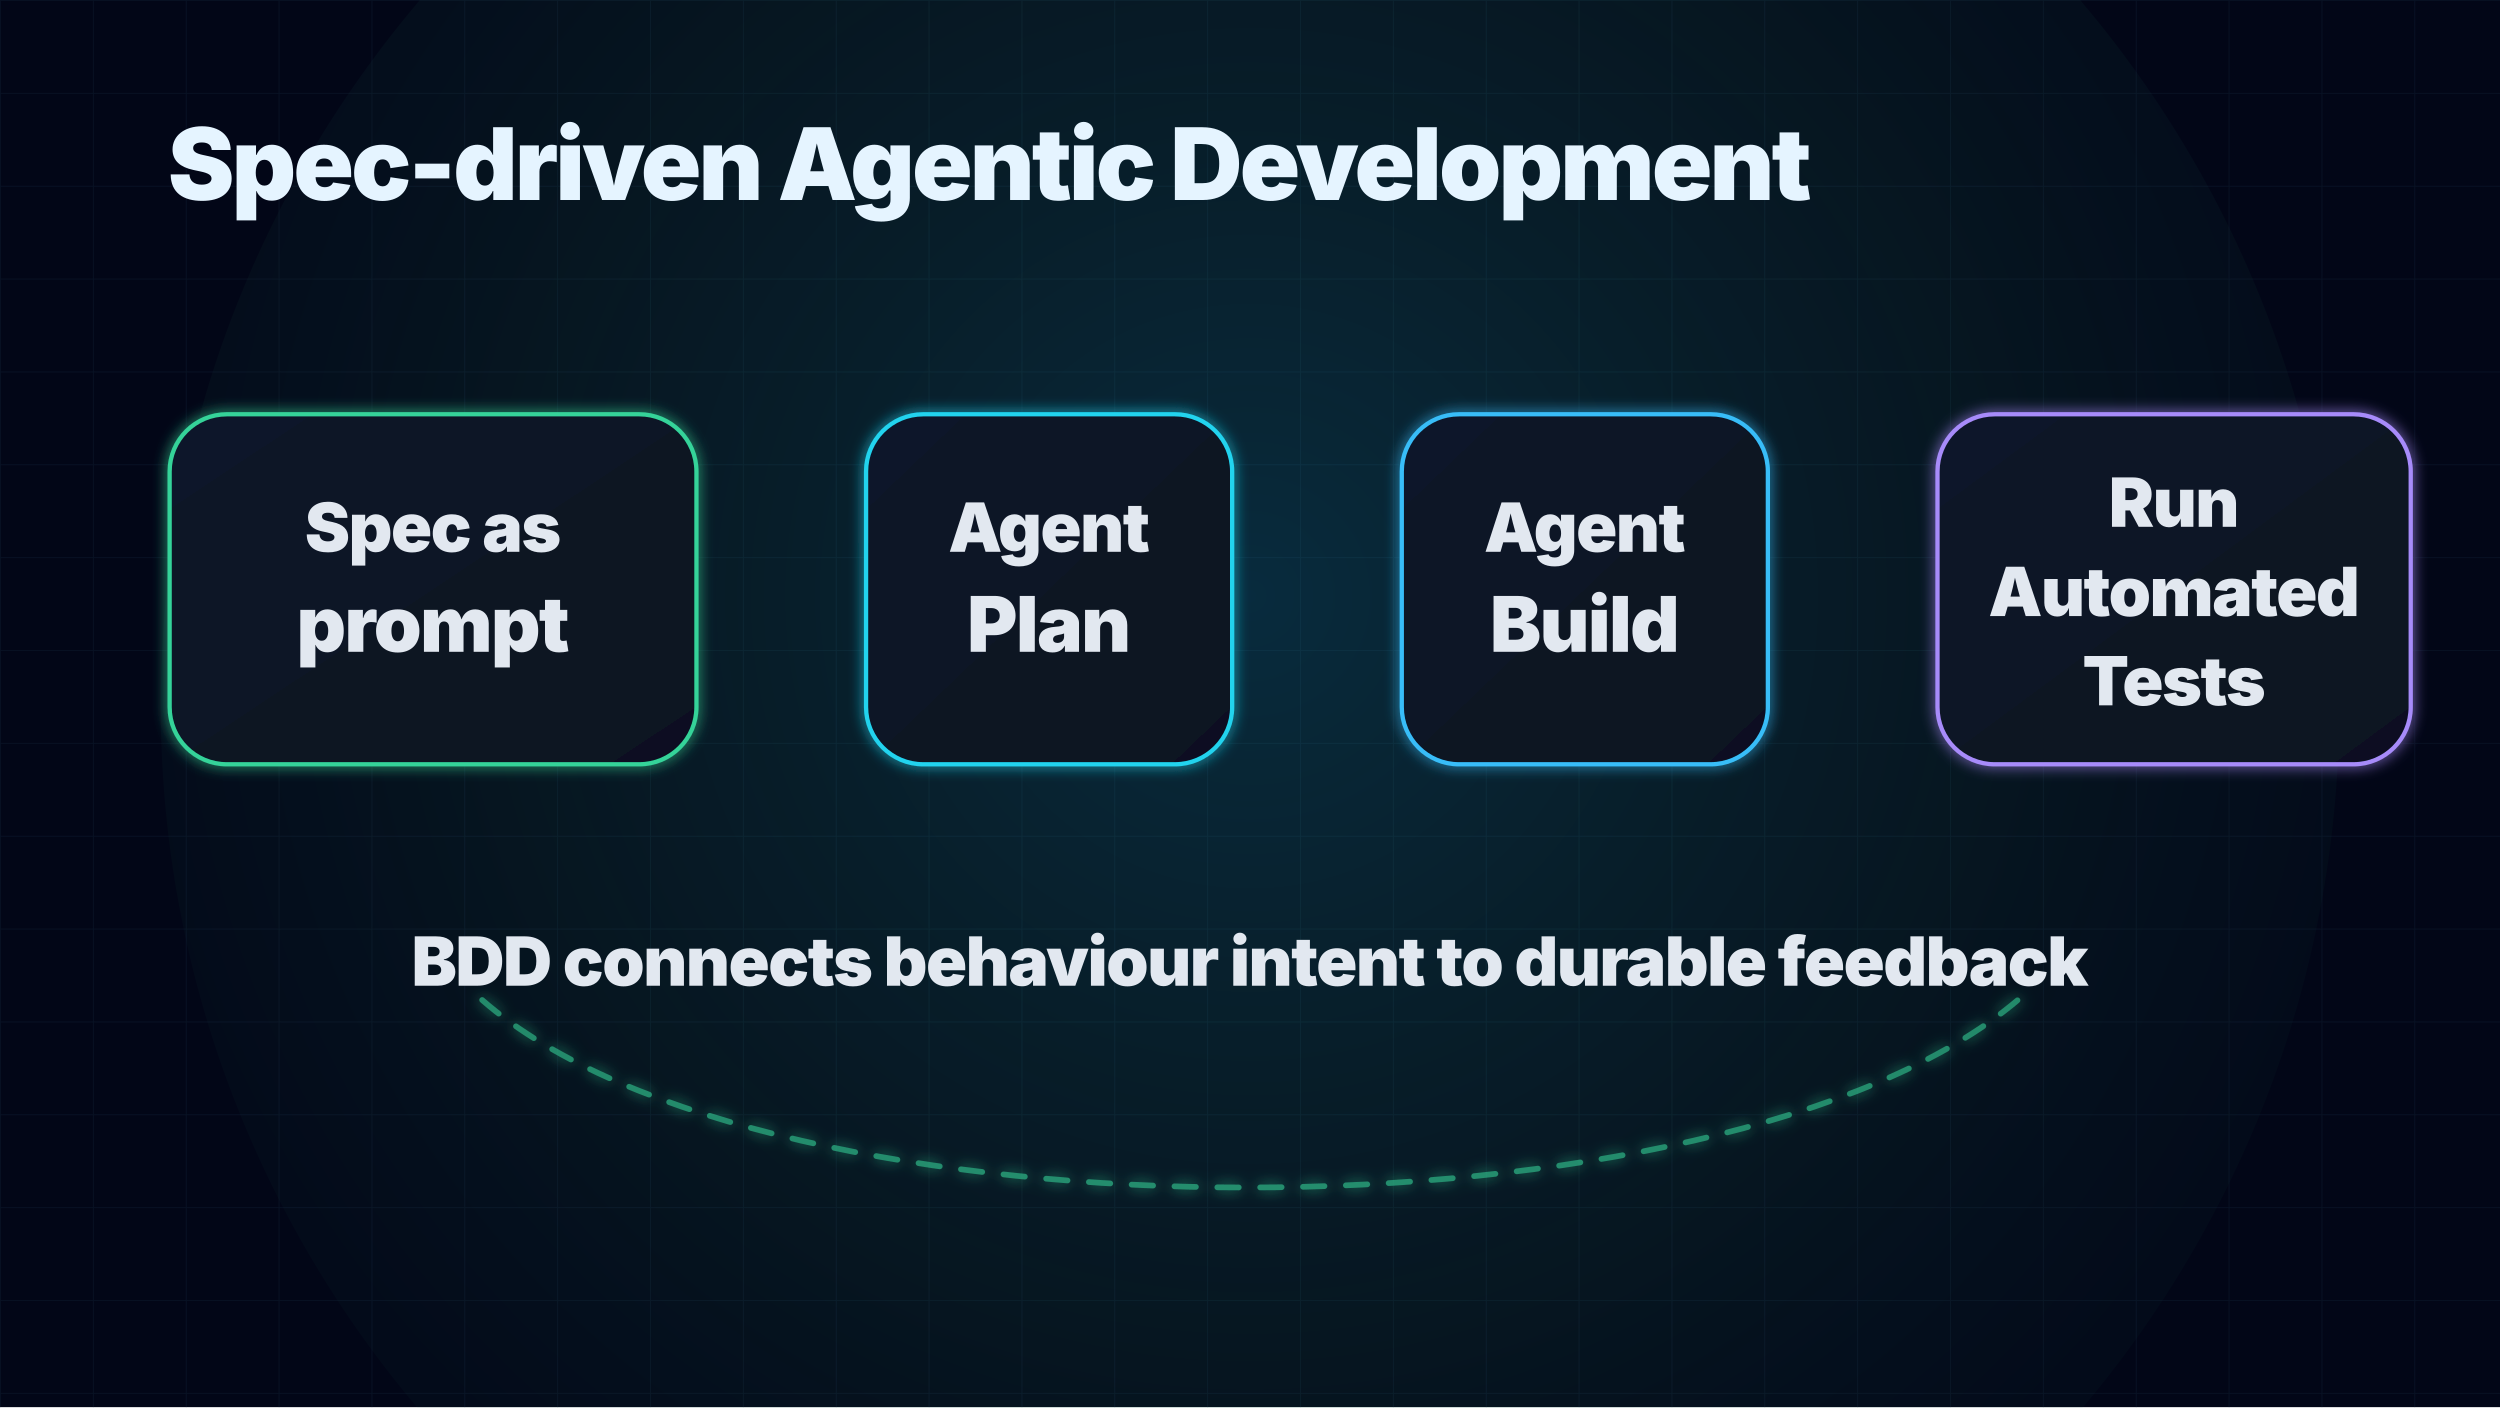
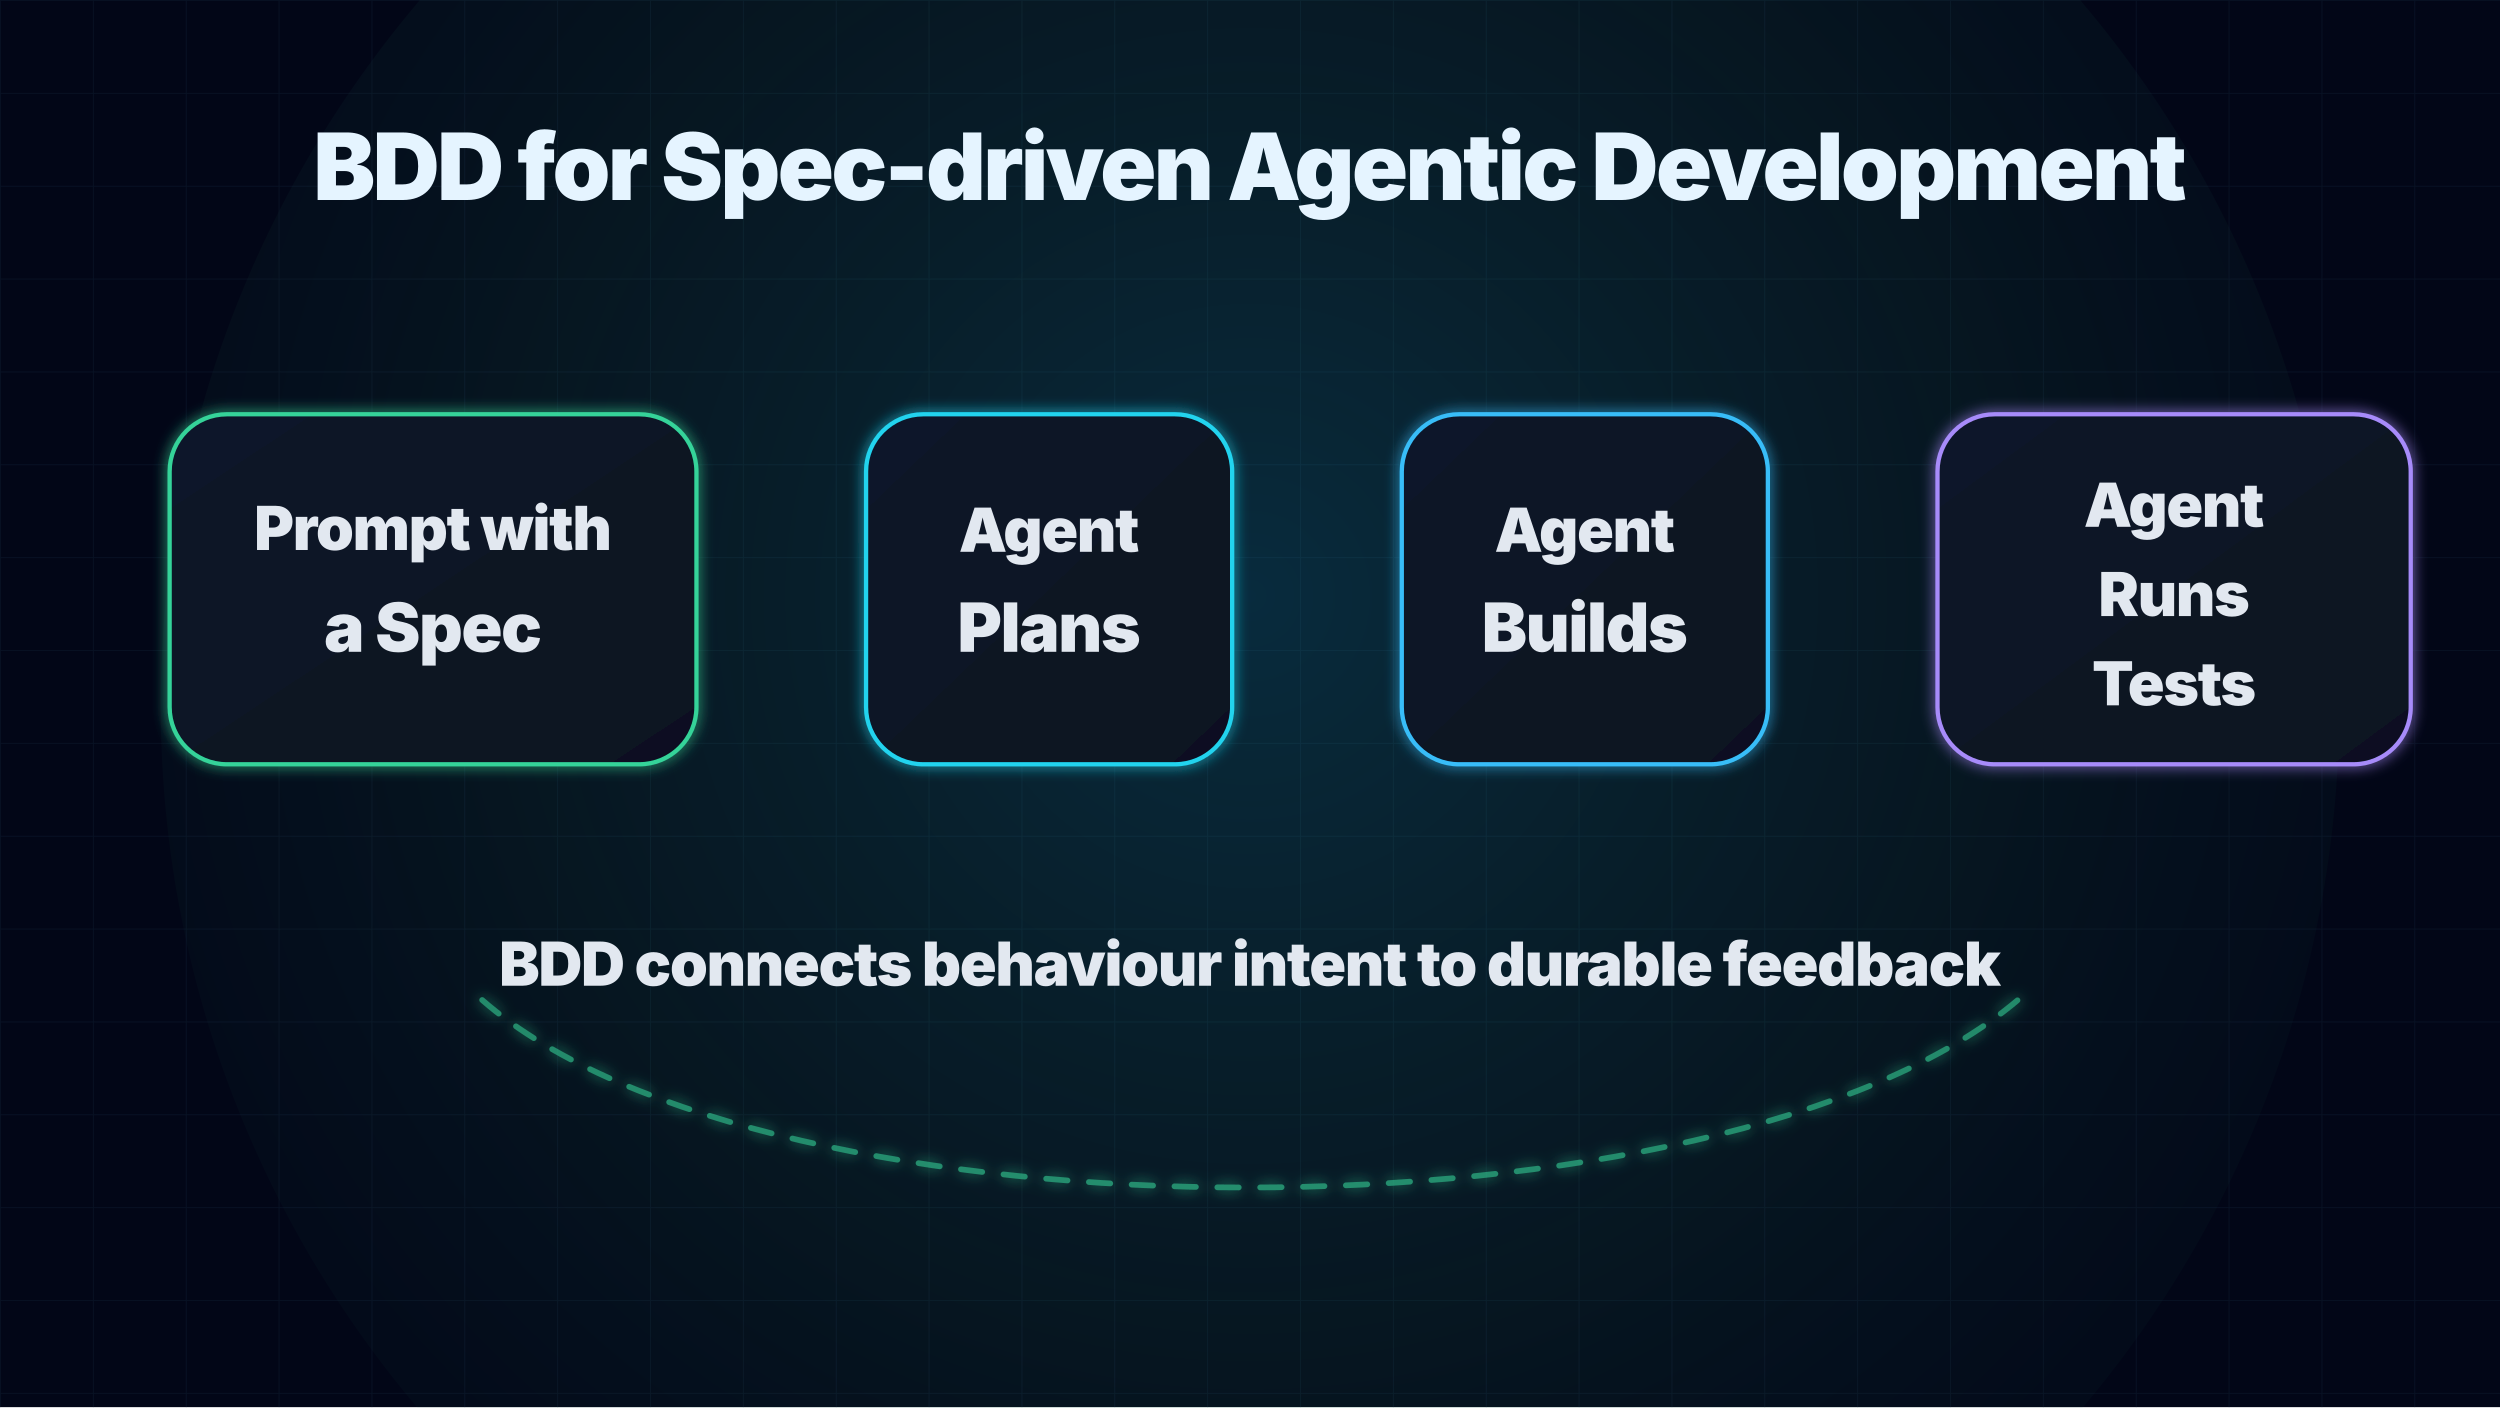
<svg xmlns="http://www.w3.org/2000/svg" width="1400" height="788" viewBox="0 0 1400 788" role="img" aria-labelledby="title desc">
  <defs>
    <pattern id="grid" width="52" height="52" patternUnits="userSpaceOnUse">
      <path d="M52 0 L0 0 0 52" fill="none" stroke="#102033" stroke-width="1" opacity="0.44" />
    </pattern>
    <radialGradient id="halo" cx="50%" cy="45%" r="74%">
      <stop offset="0%" stop-color="#22d3ee" stop-opacity="0.18" />
      <stop offset="45%" stop-color="#34d399" stop-opacity="0.08" />
      <stop offset="100%" stop-color="#020617" stop-opacity="0" />
    </radialGradient>
    <linearGradient id="card" x1="0" x2="1" y1="0" y2="1">
      <stop offset="0" stop-color="#0f172a" />
      <stop offset="1" stop-color="#07111f" />
    </linearGradient>
    <filter id="glow">
      <feGaussianBlur stdDeviation="4" result="blur" />
      <feMerge>
        <feMergeNode in="blur" />
        <feMergeNode in="SourceGraphic" />
      </feMerge>
    </filter>
    <marker id="arrow" markerWidth="14" markerHeight="14" refX="10" refY="5" orient="auto" markerUnits="strokeWidth">
      <path d="M0,0 L0,10 L13,5 z" fill="#22d3ee" opacity=".95" />
    </marker>
  </defs>
  <style>
    .bg{fill:#020617}.grid{fill:url(#grid)}.halo{fill:url(#halo)}
-     .title{font:850 56px Inter, ui-sans-serif, system-ui, -apple-system, Segoe UI, sans-serif; fill:#e5f4ff; letter-spacing:-1.6px}
+     .title{font:850 52px Inter, ui-sans-serif, system-ui, -apple-system, Segoe UI, sans-serif; fill:#e5f4ff; letter-spacing:-1.5px}
    .card{fill:url(#card);stroke-width:2.4;filter:url(#glow)}
    .green{stroke:#34d399}.cyan{stroke:#22d3ee}.blue{stroke:#38bdf8}.violet{stroke:#a78bfa}
-     .step{font:850 43px Inter, ui-sans-serif, system-ui, -apple-system, Segoe UI, sans-serif; fill:#e2e8f0; letter-spacing:-.9px}
-     .stepSmall{font:850 38px Inter, ui-sans-serif, system-ui, -apple-system, Segoe UI, sans-serif; fill:#e2e8f0; letter-spacing:-.8px}
+     .step{font:850 38px Inter, ui-sans-serif, system-ui, -apple-system, Segoe UI, sans-serif; fill:#e2e8f0; letter-spacing:-.8px}
+     .stepSmall{font:850 34px Inter, ui-sans-serif, system-ui, -apple-system, Segoe UI, sans-serif; fill:#e2e8f0; letter-spacing:-.7px}
    .arrow{fill:none;stroke:#22d3ee;stroke-width:5;stroke-linecap:round;stroke-linejoin:round;filter:url(#glow);opacity:.92;marker-end:url(#arrow)}
    .loop{fill:none;stroke:#34d399;stroke-width:3.2;stroke-linecap:round;stroke-dasharray:12 12;opacity:.62;filter:url(#glow)}
  </style>
  <rect class="bg" width="1400" height="788" />
  <rect class="grid" width="1400" height="788" />
  <circle class="halo" cx="700" cy="395" r="610" />
-   <text x="94" y="112" class="title">Spec-driven Agentic Development</text>
+   <text x="700" y="112" text-anchor="middle" class="title">BDD for Spec-driven Agentic Development</text>
  <path d="M270 560 C430 700 965 700 1130 560" class="loop" />
  <path d="M390 330 L485 330" class="arrow" />
  <path d="M690 330 L785 330" class="arrow" />
  <path d="M990 330 L1085 330" class="arrow" />
  <rect x="95" y="232" width="295" height="196" rx="32" class="card green" />
-   <text x="242.5" y="309" text-anchor="middle" class="stepSmall">Spec as</text>
-   <text x="242.5" y="365" text-anchor="middle" class="step">prompt</text>
+   <text x="242.5" y="308" text-anchor="middle" class="stepSmall">Prompt with</text>
+   <text x="242.5" y="365" text-anchor="middle" class="step">a Spec</text>
  <rect x="485" y="232" width="205" height="196" rx="32" class="card cyan" />
  <text x="587.5" y="309" text-anchor="middle" class="stepSmall">Agent</text>
-   <text x="587.5" y="365" text-anchor="middle" class="step">Plan</text>
+   <text x="587.5" y="365" text-anchor="middle" class="step">Plans</text>
  <rect x="785" y="232" width="205" height="196" rx="32" class="card blue" />
  <text x="887.5" y="309" text-anchor="middle" class="stepSmall">Agent</text>
-   <text x="887.5" y="365" text-anchor="middle" class="step">Build</text>
+   <text x="887.5" y="365" text-anchor="middle" class="step">Builds</text>
  <rect x="1085" y="232" width="265" height="196" rx="32" class="card violet" />
-   <text x="1217.5" y="295" text-anchor="middle" class="stepSmall">Run</text>
-   <text x="1217.5" y="345" text-anchor="middle" class="stepSmall">Automated</text>
+   <text x="1217.5" y="295" text-anchor="middle" class="stepSmall">Agent</text>
+   <text x="1217.5" y="345" text-anchor="middle" class="stepSmall">Runs</text>
  <text x="1217.5" y="395" text-anchor="middle" class="stepSmall">Tests</text>
  <text x="700" y="552" text-anchor="middle" class="stepSmall">BDD connects behaviour intent to durable feedback</text>
</svg>
